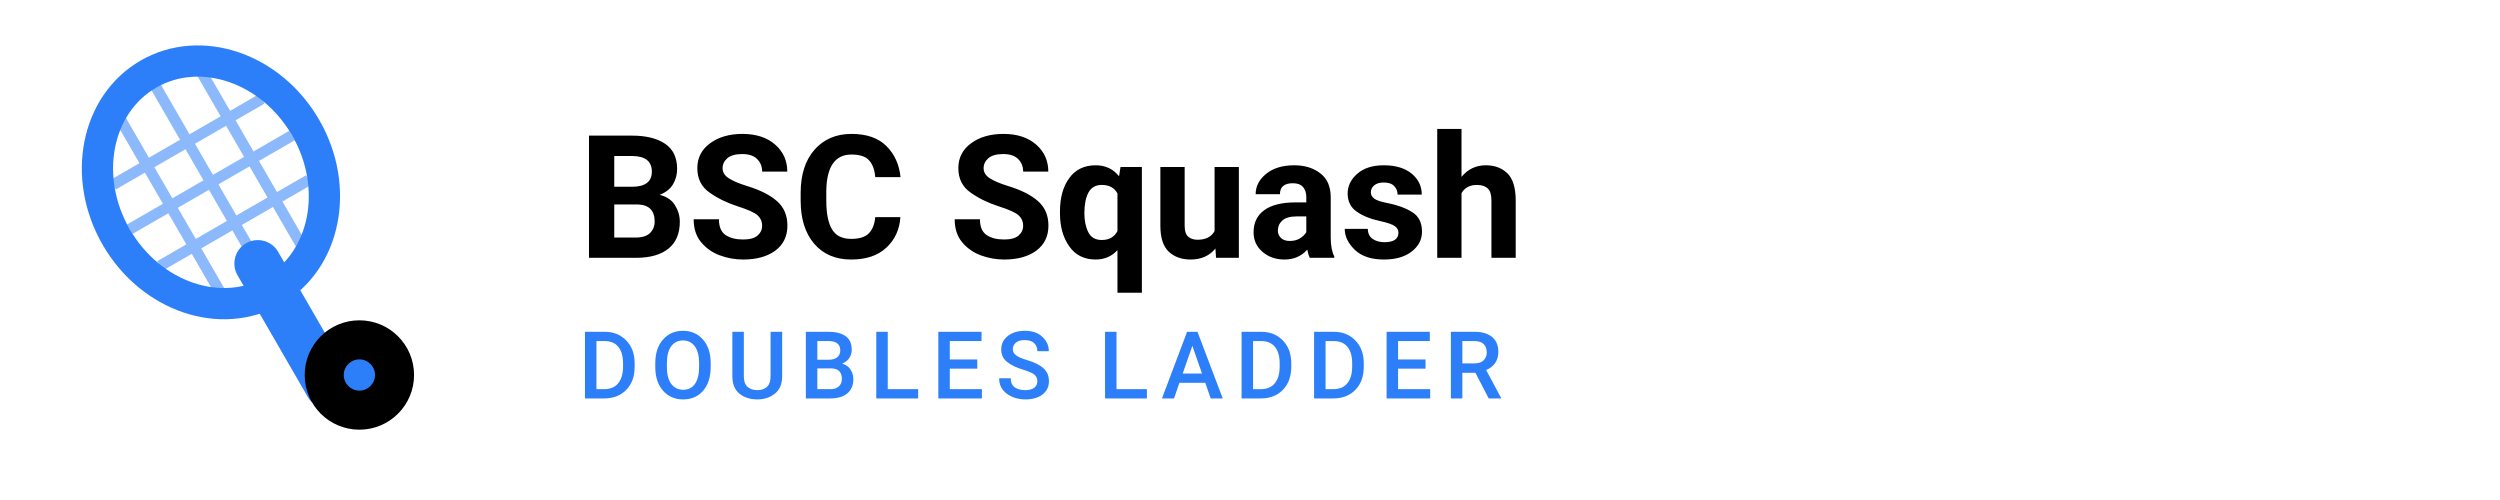
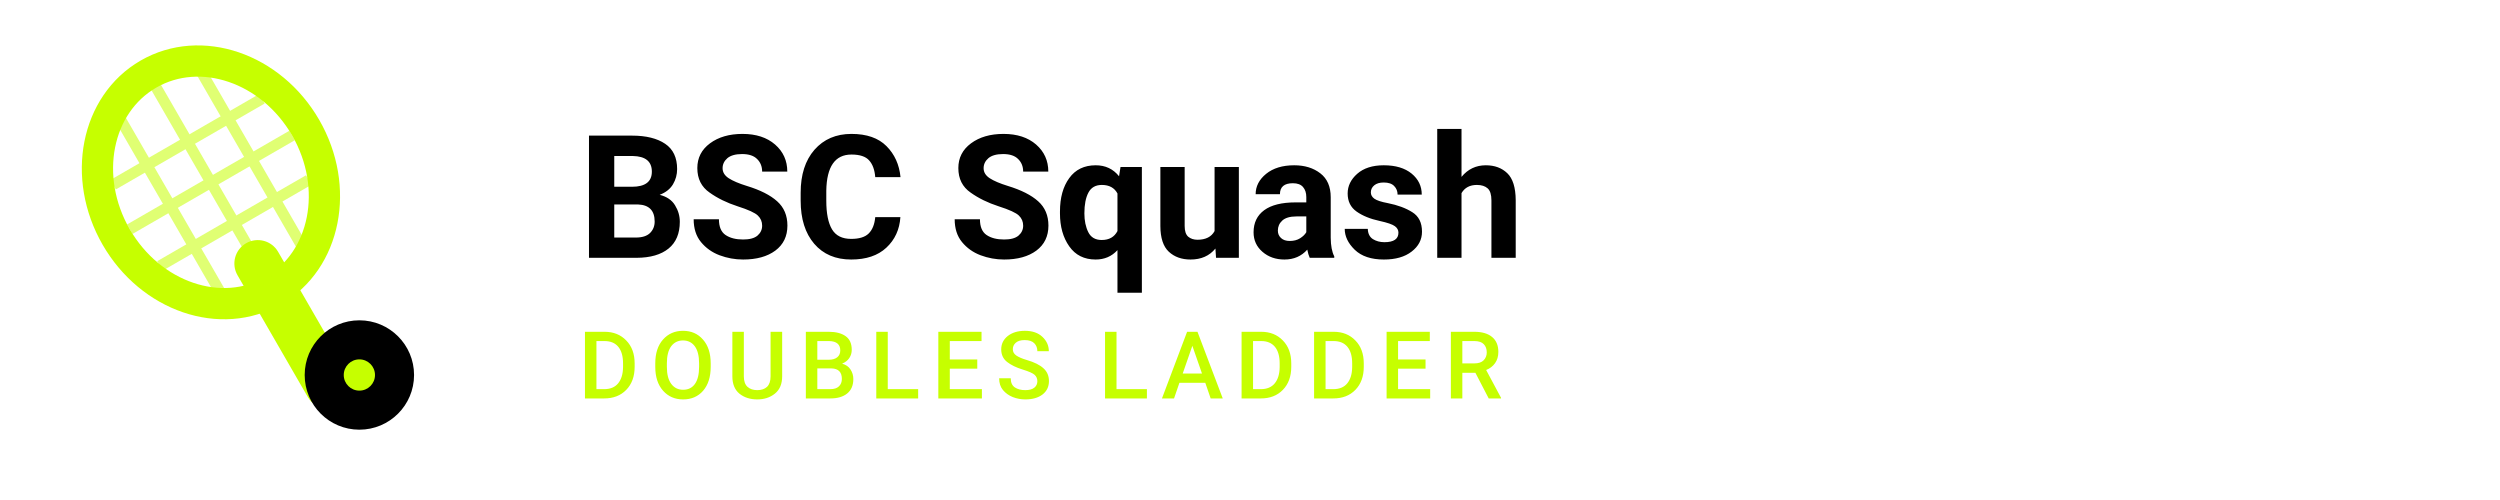
<svg xmlns="http://www.w3.org/2000/svg" width="320" height="64" viewBox="0 0 320 64" fill="none" role="img" aria-label="BSC Squash Ladder">
  <g transform="translate(0 0)">
    <g transform="rotate(-30 32 32)">
-       <rect x="29" y="31" width="6" height="24" rx="3" fill="#2D7FF9" />
-       <ellipse cx="32" cy="22" rx="14" ry="16" fill="none" stroke="#2D7FF9" stroke-width="4" />
-       <g stroke="#2D7FF9" stroke-width="1.4" opacity="0.55">
+       <rect x="29" y="31" width="6" height="24" rx="3" fill="#C6FF00" />
+       <ellipse cx="32" cy="22" rx="14" ry="16" fill="none" stroke="#C6FF00" stroke-width="4" />
+       <g stroke="#C6FF00" stroke-width="1.4" opacity="0.55">
        <line x1="26" y1="9" x2="26" y2="35" />
        <line x1="32" y1="7" x2="32" y2="37" />
        <line x1="38" y1="9" x2="38" y2="35" />
        <line x1="21" y1="16" x2="43" y2="16" />
        <line x1="20" y1="22" x2="44" y2="22" />
        <line x1="21" y1="28" x2="43" y2="28" />
      </g>
    </g>
    <circle cx="46" cy="48" r="7" fill="currentColor" />
-     <circle cx="46" cy="48" r="2" fill="#2D7FF9" />
+     <circle cx="46" cy="48" r="2" fill="#C6FF00" />
  </g>
  <text x="74" y="33" font-family="ui-sans-serif, system-ui, -apple-system, Segoe UI, Roboto, sans-serif" font-size="22" font-weight="700" fill="currentColor">BSC Squash</text>
-   <text x="74" y="51" font-family="ui-sans-serif, system-ui, -apple-system, Segoe UI, Roboto, sans-serif" font-size="12" font-weight="500" fill="#2D7FF9" letter-spacing="0.12em">DOUBLES LADDER</text>
+   <text x="74" y="51" font-family="ui-sans-serif, system-ui, -apple-system, Segoe UI, Roboto, sans-serif" font-size="12" font-weight="500" fill="#C6FF00" letter-spacing="0.12em">DOUBLES LADDER</text>
</svg>
